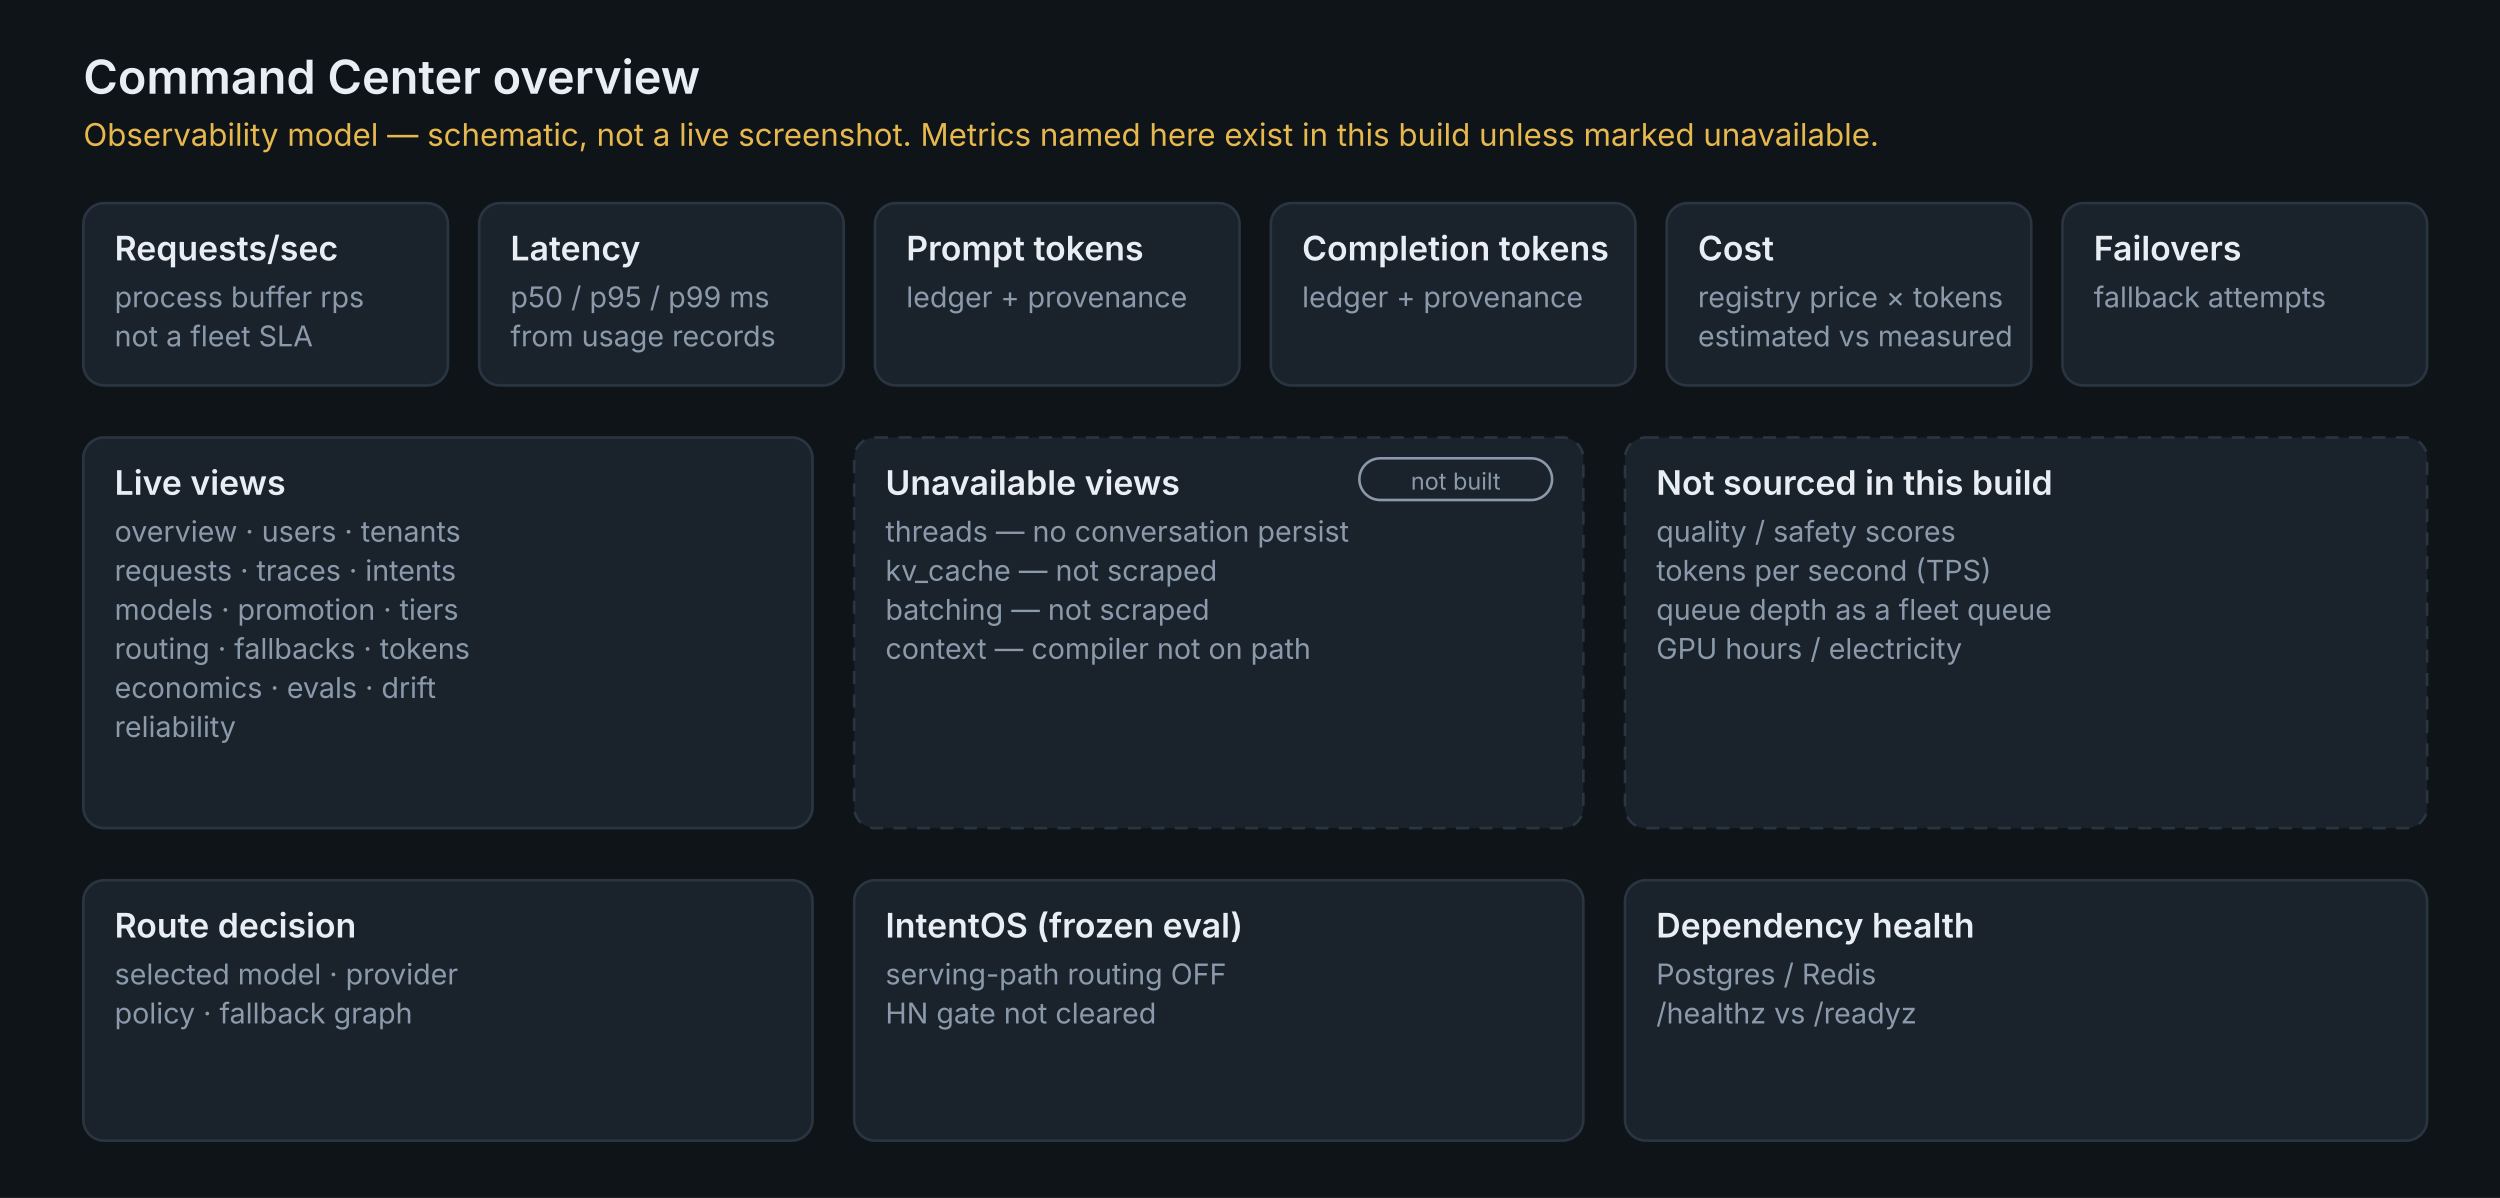
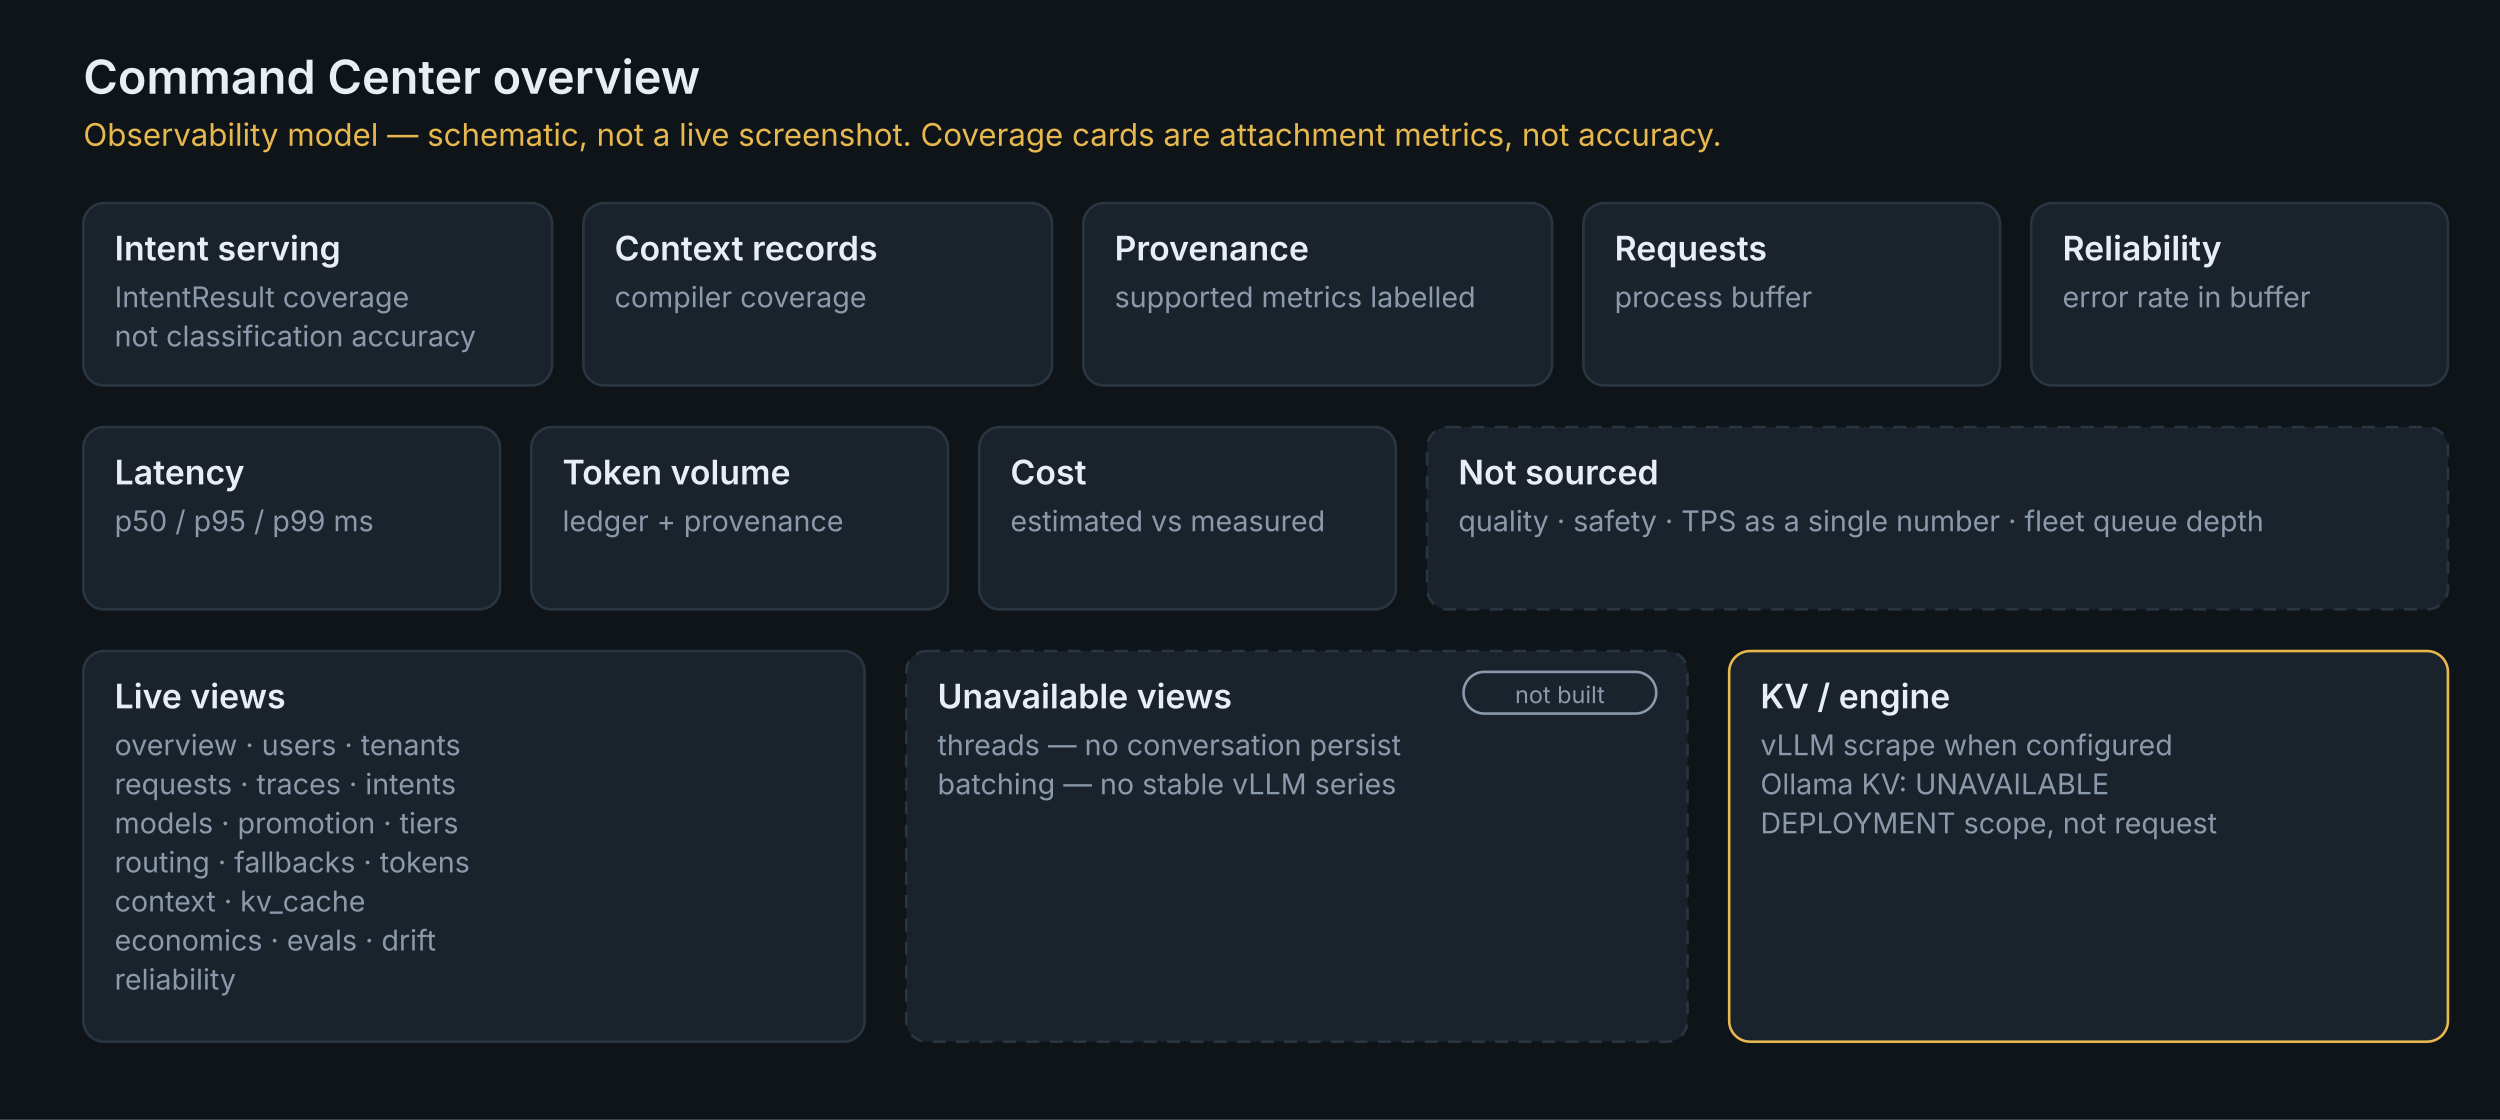
- <svg xmlns="http://www.w3.org/2000/svg" width="960" height="460" viewBox="0 0 960 460" role="img" aria-labelledby="title desc">
-   <rect width="960" height="460" fill="#0f1419" />
+ <svg xmlns="http://www.w3.org/2000/svg" width="960" height="430" viewBox="0 0 960 430" role="img" aria-labelledby="title desc">
+   <rect width="960" height="430" fill="#0f1419" />
  <defs>
    <marker id="arrow" markerWidth="8" markerHeight="8" refX="6" refY="4" orient="auto">
      <path d="M0,0 L8,4 L0,8 z" fill="#6ea8fe" />
    </marker>
  </defs>
  <text x="32" y="36" fill="#e8eef4" font-family="ui-sans-serif, system-ui, -apple-system, 'Segoe UI', sans-serif" font-size="18" font-weight="600">Command Center overview</text>
-   <text x="32" y="56" fill="#e6b84d" font-family="ui-sans-serif, system-ui, -apple-system, 'Segoe UI', sans-serif" font-size="12">Observability model — schematic, not a live screenshot. Metrics named here exist in this build unless marked unavailable.</text>
-   <rect x="32" y="78" width="140" height="70" rx="8" fill="#1a222c" stroke="#2a3542" />
-   <text x="44" y="100" fill="#e8eef4" font-family="ui-sans-serif, system-ui, -apple-system, 'Segoe UI', sans-serif" font-size="13" font-weight="600">Requests/sec</text>
-   <text x="44" y="118" fill="#8b9aab" font-family="ui-sans-serif, system-ui, -apple-system, 'Segoe UI', sans-serif" font-size="11">process buffer rps</text>
-   <text x="44" y="133" fill="#8b9aab" font-family="ui-sans-serif, system-ui, -apple-system, 'Segoe UI', sans-serif" font-size="11">not a fleet SLA</text>
-   <rect x="184" y="78" width="140" height="70" rx="8" fill="#1a222c" stroke="#2a3542" />
-   <text x="196" y="100" fill="#e8eef4" font-family="ui-sans-serif, system-ui, -apple-system, 'Segoe UI', sans-serif" font-size="13" font-weight="600">Latency</text>
-   <text x="196" y="118" fill="#8b9aab" font-family="ui-sans-serif, system-ui, -apple-system, 'Segoe UI', sans-serif" font-size="11">p50 / p95 / p99 ms</text>
-   <text x="196" y="133" fill="#8b9aab" font-family="ui-sans-serif, system-ui, -apple-system, 'Segoe UI', sans-serif" font-size="11">from usage records</text>
-   <rect x="336" y="78" width="140" height="70" rx="8" fill="#1a222c" stroke="#2a3542" />
-   <text x="348" y="100" fill="#e8eef4" font-family="ui-sans-serif, system-ui, -apple-system, 'Segoe UI', sans-serif" font-size="13" font-weight="600">Prompt tokens</text>
-   <text x="348" y="118" fill="#8b9aab" font-family="ui-sans-serif, system-ui, -apple-system, 'Segoe UI', sans-serif" font-size="11">ledger + provenance</text>
-   <rect x="488" y="78" width="140" height="70" rx="8" fill="#1a222c" stroke="#2a3542" />
-   <text x="500" y="100" fill="#e8eef4" font-family="ui-sans-serif, system-ui, -apple-system, 'Segoe UI', sans-serif" font-size="13" font-weight="600">Completion tokens</text>
-   <text x="500" y="118" fill="#8b9aab" font-family="ui-sans-serif, system-ui, -apple-system, 'Segoe UI', sans-serif" font-size="11">ledger + provenance</text>
-   <rect x="640" y="78" width="140" height="70" rx="8" fill="#1a222c" stroke="#2a3542" />
-   <text x="652" y="100" fill="#e8eef4" font-family="ui-sans-serif, system-ui, -apple-system, 'Segoe UI', sans-serif" font-size="13" font-weight="600">Cost</text>
-   <text x="652" y="118" fill="#8b9aab" font-family="ui-sans-serif, system-ui, -apple-system, 'Segoe UI', sans-serif" font-size="11">registry price × tokens</text>
-   <text x="652" y="133" fill="#8b9aab" font-family="ui-sans-serif, system-ui, -apple-system, 'Segoe UI', sans-serif" font-size="11">estimated vs measured</text>
-   <rect x="792" y="78" width="140" height="70" rx="8" fill="#1a222c" stroke="#2a3542" />
-   <text x="804" y="100" fill="#e8eef4" font-family="ui-sans-serif, system-ui, -apple-system, 'Segoe UI', sans-serif" font-size="13" font-weight="600">Failovers</text>
-   <text x="804" y="118" fill="#8b9aab" font-family="ui-sans-serif, system-ui, -apple-system, 'Segoe UI', sans-serif" font-size="11">fallback attempts</text>
-   <rect x="32" y="168" width="280" height="150" rx="8" fill="#1a222c" stroke="#2a3542" />
-   <text x="44" y="190" fill="#e8eef4" font-family="ui-sans-serif, system-ui, -apple-system, 'Segoe UI', sans-serif" font-size="13" font-weight="600">Live views</text>
-   <text x="44" y="208" fill="#8b9aab" font-family="ui-sans-serif, system-ui, -apple-system, 'Segoe UI', sans-serif" font-size="11">overview · users · tenants</text>
-   <text x="44" y="223" fill="#8b9aab" font-family="ui-sans-serif, system-ui, -apple-system, 'Segoe UI', sans-serif" font-size="11">requests · traces · intents</text>
-   <text x="44" y="238" fill="#8b9aab" font-family="ui-sans-serif, system-ui, -apple-system, 'Segoe UI', sans-serif" font-size="11">models · promotion · tiers</text>
-   <text x="44" y="253" fill="#8b9aab" font-family="ui-sans-serif, system-ui, -apple-system, 'Segoe UI', sans-serif" font-size="11">routing · fallbacks · tokens</text>
-   <text x="44" y="268" fill="#8b9aab" font-family="ui-sans-serif, system-ui, -apple-system, 'Segoe UI', sans-serif" font-size="11">economics · evals · drift</text>
-   <text x="44" y="283" fill="#8b9aab" font-family="ui-sans-serif, system-ui, -apple-system, 'Segoe UI', sans-serif" font-size="11">reliability</text>
-   <rect x="328" y="168" width="280" height="150" rx="8" fill="#1a222c" stroke="#2a3542" stroke-dasharray="5 4" />
-   <text x="340" y="190" fill="#e8eef4" font-family="ui-sans-serif, system-ui, -apple-system, 'Segoe UI', sans-serif" font-size="13" font-weight="600">Unavailable views</text>
-   <text x="340" y="208" fill="#8b9aab" font-family="ui-sans-serif, system-ui, -apple-system, 'Segoe UI', sans-serif" font-size="11">threads — no conversation persist</text>
-   <text x="340" y="223" fill="#8b9aab" font-family="ui-sans-serif, system-ui, -apple-system, 'Segoe UI', sans-serif" font-size="11">kv_cache — not scraped</text>
-   <text x="340" y="238" fill="#8b9aab" font-family="ui-sans-serif, system-ui, -apple-system, 'Segoe UI', sans-serif" font-size="11">batching — not scraped</text>
-   <text x="340" y="253" fill="#8b9aab" font-family="ui-sans-serif, system-ui, -apple-system, 'Segoe UI', sans-serif" font-size="11">context — compiler not on path</text>
-   <rect x="522" y="176" width="74" height="16" rx="8" fill="none" stroke="#8b9aab" />
-   <text x="559" y="188" text-anchor="middle" fill="#8b9aab" font-family="ui-sans-serif, system-ui, -apple-system, 'Segoe UI', sans-serif" font-size="9">not built</text>
-   <rect x="624" y="168" width="308" height="150" rx="8" fill="#1a222c" stroke="#2a3542" stroke-dasharray="5 4" />
-   <text x="636" y="190" fill="#e8eef4" font-family="ui-sans-serif, system-ui, -apple-system, 'Segoe UI', sans-serif" font-size="13" font-weight="600">Not sourced in this build</text>
-   <text x="636" y="208" fill="#8b9aab" font-family="ui-sans-serif, system-ui, -apple-system, 'Segoe UI', sans-serif" font-size="11">quality / safety scores</text>
-   <text x="636" y="223" fill="#8b9aab" font-family="ui-sans-serif, system-ui, -apple-system, 'Segoe UI', sans-serif" font-size="11">tokens per second (TPS)</text>
-   <text x="636" y="238" fill="#8b9aab" font-family="ui-sans-serif, system-ui, -apple-system, 'Segoe UI', sans-serif" font-size="11">queue depth as a fleet queue</text>
-   <text x="636" y="253" fill="#8b9aab" font-family="ui-sans-serif, system-ui, -apple-system, 'Segoe UI', sans-serif" font-size="11">GPU hours / electricity</text>
-   <rect x="32" y="338" width="280" height="100" rx="8" fill="#1a222c" stroke="#2a3542" />
-   <text x="44" y="360" fill="#e8eef4" font-family="ui-sans-serif, system-ui, -apple-system, 'Segoe UI', sans-serif" font-size="13" font-weight="600">Route decision</text>
-   <text x="44" y="378" fill="#8b9aab" font-family="ui-sans-serif, system-ui, -apple-system, 'Segoe UI', sans-serif" font-size="11">selected model · provider</text>
-   <text x="44" y="393" fill="#8b9aab" font-family="ui-sans-serif, system-ui, -apple-system, 'Segoe UI', sans-serif" font-size="11">policy · fallback graph</text>
-   <rect x="328" y="338" width="280" height="100" rx="8" fill="#1a222c" stroke="#2a3542" />
-   <text x="340" y="360" fill="#e8eef4" font-family="ui-sans-serif, system-ui, -apple-system, 'Segoe UI', sans-serif" font-size="13" font-weight="600">IntentOS (frozen eval)</text>
-   <text x="340" y="378" fill="#8b9aab" font-family="ui-sans-serif, system-ui, -apple-system, 'Segoe UI', sans-serif" font-size="11">serving-path routing OFF</text>
-   <text x="340" y="393" fill="#8b9aab" font-family="ui-sans-serif, system-ui, -apple-system, 'Segoe UI', sans-serif" font-size="11">HN gate not cleared</text>
-   <rect x="624" y="338" width="308" height="100" rx="8" fill="#1a222c" stroke="#2a3542" />
-   <text x="636" y="360" fill="#e8eef4" font-family="ui-sans-serif, system-ui, -apple-system, 'Segoe UI', sans-serif" font-size="13" font-weight="600">Dependency health</text>
-   <text x="636" y="378" fill="#8b9aab" font-family="ui-sans-serif, system-ui, -apple-system, 'Segoe UI', sans-serif" font-size="11">Postgres / Redis</text>
-   <text x="636" y="393" fill="#8b9aab" font-family="ui-sans-serif, system-ui, -apple-system, 'Segoe UI', sans-serif" font-size="11">/healthz vs /readyz</text>
+   <text x="32" y="56" fill="#e6b84d" font-family="ui-sans-serif, system-ui, -apple-system, 'Segoe UI', sans-serif" font-size="12">Observability model — schematic, not a live screenshot. Coverage cards are attachment metrics, not accuracy.</text>
+   <rect x="32" y="78" width="180" height="70" rx="8" fill="#1a222c" stroke="#2a3542" />
+   <text x="44" y="100" fill="#e8eef4" font-family="ui-sans-serif, system-ui, -apple-system, 'Segoe UI', sans-serif" font-size="13" font-weight="600">Intent serving</text>
+   <text x="44" y="118" fill="#8b9aab" font-family="ui-sans-serif, system-ui, -apple-system, 'Segoe UI', sans-serif" font-size="11">IntentResult coverage</text>
+   <text x="44" y="133" fill="#8b9aab" font-family="ui-sans-serif, system-ui, -apple-system, 'Segoe UI', sans-serif" font-size="11">not classification accuracy</text>
+   <rect x="224" y="78" width="180" height="70" rx="8" fill="#1a222c" stroke="#2a3542" />
+   <text x="236" y="100" fill="#e8eef4" font-family="ui-sans-serif, system-ui, -apple-system, 'Segoe UI', sans-serif" font-size="13" font-weight="600">Context records</text>
+   <text x="236" y="118" fill="#8b9aab" font-family="ui-sans-serif, system-ui, -apple-system, 'Segoe UI', sans-serif" font-size="11">compiler coverage</text>
+   <rect x="416" y="78" width="180" height="70" rx="8" fill="#1a222c" stroke="#2a3542" />
+   <text x="428" y="100" fill="#e8eef4" font-family="ui-sans-serif, system-ui, -apple-system, 'Segoe UI', sans-serif" font-size="13" font-weight="600">Provenance</text>
+   <text x="428" y="118" fill="#8b9aab" font-family="ui-sans-serif, system-ui, -apple-system, 'Segoe UI', sans-serif" font-size="11">supported metrics labelled</text>
+   <rect x="608" y="78" width="160" height="70" rx="8" fill="#1a222c" stroke="#2a3542" />
+   <text x="620" y="100" fill="#e8eef4" font-family="ui-sans-serif, system-ui, -apple-system, 'Segoe UI', sans-serif" font-size="13" font-weight="600">Requests</text>
+   <text x="620" y="118" fill="#8b9aab" font-family="ui-sans-serif, system-ui, -apple-system, 'Segoe UI', sans-serif" font-size="11">process buffer</text>
+   <rect x="780" y="78" width="160" height="70" rx="8" fill="#1a222c" stroke="#2a3542" />
+   <text x="792" y="100" fill="#e8eef4" font-family="ui-sans-serif, system-ui, -apple-system, 'Segoe UI', sans-serif" font-size="13" font-weight="600">Reliability</text>
+   <text x="792" y="118" fill="#8b9aab" font-family="ui-sans-serif, system-ui, -apple-system, 'Segoe UI', sans-serif" font-size="11">error rate in buffer</text>
+   <rect x="32" y="164" width="160" height="70" rx="8" fill="#1a222c" stroke="#2a3542" />
+   <text x="44" y="186" fill="#e8eef4" font-family="ui-sans-serif, system-ui, -apple-system, 'Segoe UI', sans-serif" font-size="13" font-weight="600">Latency</text>
+   <text x="44" y="204" fill="#8b9aab" font-family="ui-sans-serif, system-ui, -apple-system, 'Segoe UI', sans-serif" font-size="11">p50 / p95 / p99 ms</text>
+   <rect x="204" y="164" width="160" height="70" rx="8" fill="#1a222c" stroke="#2a3542" />
+   <text x="216" y="186" fill="#e8eef4" font-family="ui-sans-serif, system-ui, -apple-system, 'Segoe UI', sans-serif" font-size="13" font-weight="600">Token volume</text>
+   <text x="216" y="204" fill="#8b9aab" font-family="ui-sans-serif, system-ui, -apple-system, 'Segoe UI', sans-serif" font-size="11">ledger + provenance</text>
+   <rect x="376" y="164" width="160" height="70" rx="8" fill="#1a222c" stroke="#2a3542" />
+   <text x="388" y="186" fill="#e8eef4" font-family="ui-sans-serif, system-ui, -apple-system, 'Segoe UI', sans-serif" font-size="13" font-weight="600">Cost</text>
+   <text x="388" y="204" fill="#8b9aab" font-family="ui-sans-serif, system-ui, -apple-system, 'Segoe UI', sans-serif" font-size="11">estimated vs measured</text>
+   <rect x="548" y="164" width="392" height="70" rx="8" fill="#1a222c" stroke="#2a3542" stroke-dasharray="5 4" />
+   <text x="560" y="186" fill="#e8eef4" font-family="ui-sans-serif, system-ui, -apple-system, 'Segoe UI', sans-serif" font-size="13" font-weight="600">Not sourced</text>
+   <text x="560" y="204" fill="#8b9aab" font-family="ui-sans-serif, system-ui, -apple-system, 'Segoe UI', sans-serif" font-size="11">quality · safety · TPS as a single number · fleet queue depth</text>
+   <rect x="32" y="250" width="300" height="150" rx="8" fill="#1a222c" stroke="#2a3542" />
+   <text x="44" y="272" fill="#e8eef4" font-family="ui-sans-serif, system-ui, -apple-system, 'Segoe UI', sans-serif" font-size="13" font-weight="600">Live views</text>
+   <text x="44" y="290" fill="#8b9aab" font-family="ui-sans-serif, system-ui, -apple-system, 'Segoe UI', sans-serif" font-size="11">overview · users · tenants</text>
+   <text x="44" y="305" fill="#8b9aab" font-family="ui-sans-serif, system-ui, -apple-system, 'Segoe UI', sans-serif" font-size="11">requests · traces · intents</text>
+   <text x="44" y="320" fill="#8b9aab" font-family="ui-sans-serif, system-ui, -apple-system, 'Segoe UI', sans-serif" font-size="11">models · promotion · tiers</text>
+   <text x="44" y="335" fill="#8b9aab" font-family="ui-sans-serif, system-ui, -apple-system, 'Segoe UI', sans-serif" font-size="11">routing · fallbacks · tokens</text>
+   <text x="44" y="350" fill="#8b9aab" font-family="ui-sans-serif, system-ui, -apple-system, 'Segoe UI', sans-serif" font-size="11">context · kv_cache</text>
+   <text x="44" y="365" fill="#8b9aab" font-family="ui-sans-serif, system-ui, -apple-system, 'Segoe UI', sans-serif" font-size="11">economics · evals · drift</text>
+   <text x="44" y="380" fill="#8b9aab" font-family="ui-sans-serif, system-ui, -apple-system, 'Segoe UI', sans-serif" font-size="11">reliability</text>
+   <rect x="348" y="250" width="300" height="150" rx="8" fill="#1a222c" stroke="#2a3542" stroke-dasharray="5 4" />
+   <text x="360" y="272" fill="#e8eef4" font-family="ui-sans-serif, system-ui, -apple-system, 'Segoe UI', sans-serif" font-size="13" font-weight="600">Unavailable views</text>
+   <text x="360" y="290" fill="#8b9aab" font-family="ui-sans-serif, system-ui, -apple-system, 'Segoe UI', sans-serif" font-size="11">threads — no conversation persist</text>
+   <text x="360" y="305" fill="#8b9aab" font-family="ui-sans-serif, system-ui, -apple-system, 'Segoe UI', sans-serif" font-size="11">batching — no stable vLLM series</text>
+   <rect x="562" y="258" width="74" height="16" rx="8" fill="none" stroke="#8b9aab" />
+   <text x="599" y="270" text-anchor="middle" fill="#8b9aab" font-family="ui-sans-serif, system-ui, -apple-system, 'Segoe UI', sans-serif" font-size="9">not built</text>
+   <rect x="664" y="250" width="276" height="150" rx="8" fill="#1a222c" stroke="#e6b84d" />
+   <text x="676" y="272" fill="#e8eef4" font-family="ui-sans-serif, system-ui, -apple-system, 'Segoe UI', sans-serif" font-size="13" font-weight="600">KV / engine</text>
+   <text x="676" y="290" fill="#8b9aab" font-family="ui-sans-serif, system-ui, -apple-system, 'Segoe UI', sans-serif" font-size="11">vLLM scrape when configured</text>
+   <text x="676" y="305" fill="#8b9aab" font-family="ui-sans-serif, system-ui, -apple-system, 'Segoe UI', sans-serif" font-size="11">Ollama KV: UNAVAILABLE</text>
+   <text x="676" y="320" fill="#8b9aab" font-family="ui-sans-serif, system-ui, -apple-system, 'Segoe UI', sans-serif" font-size="11">DEPLOYMENT scope, not request</text>
</svg>
